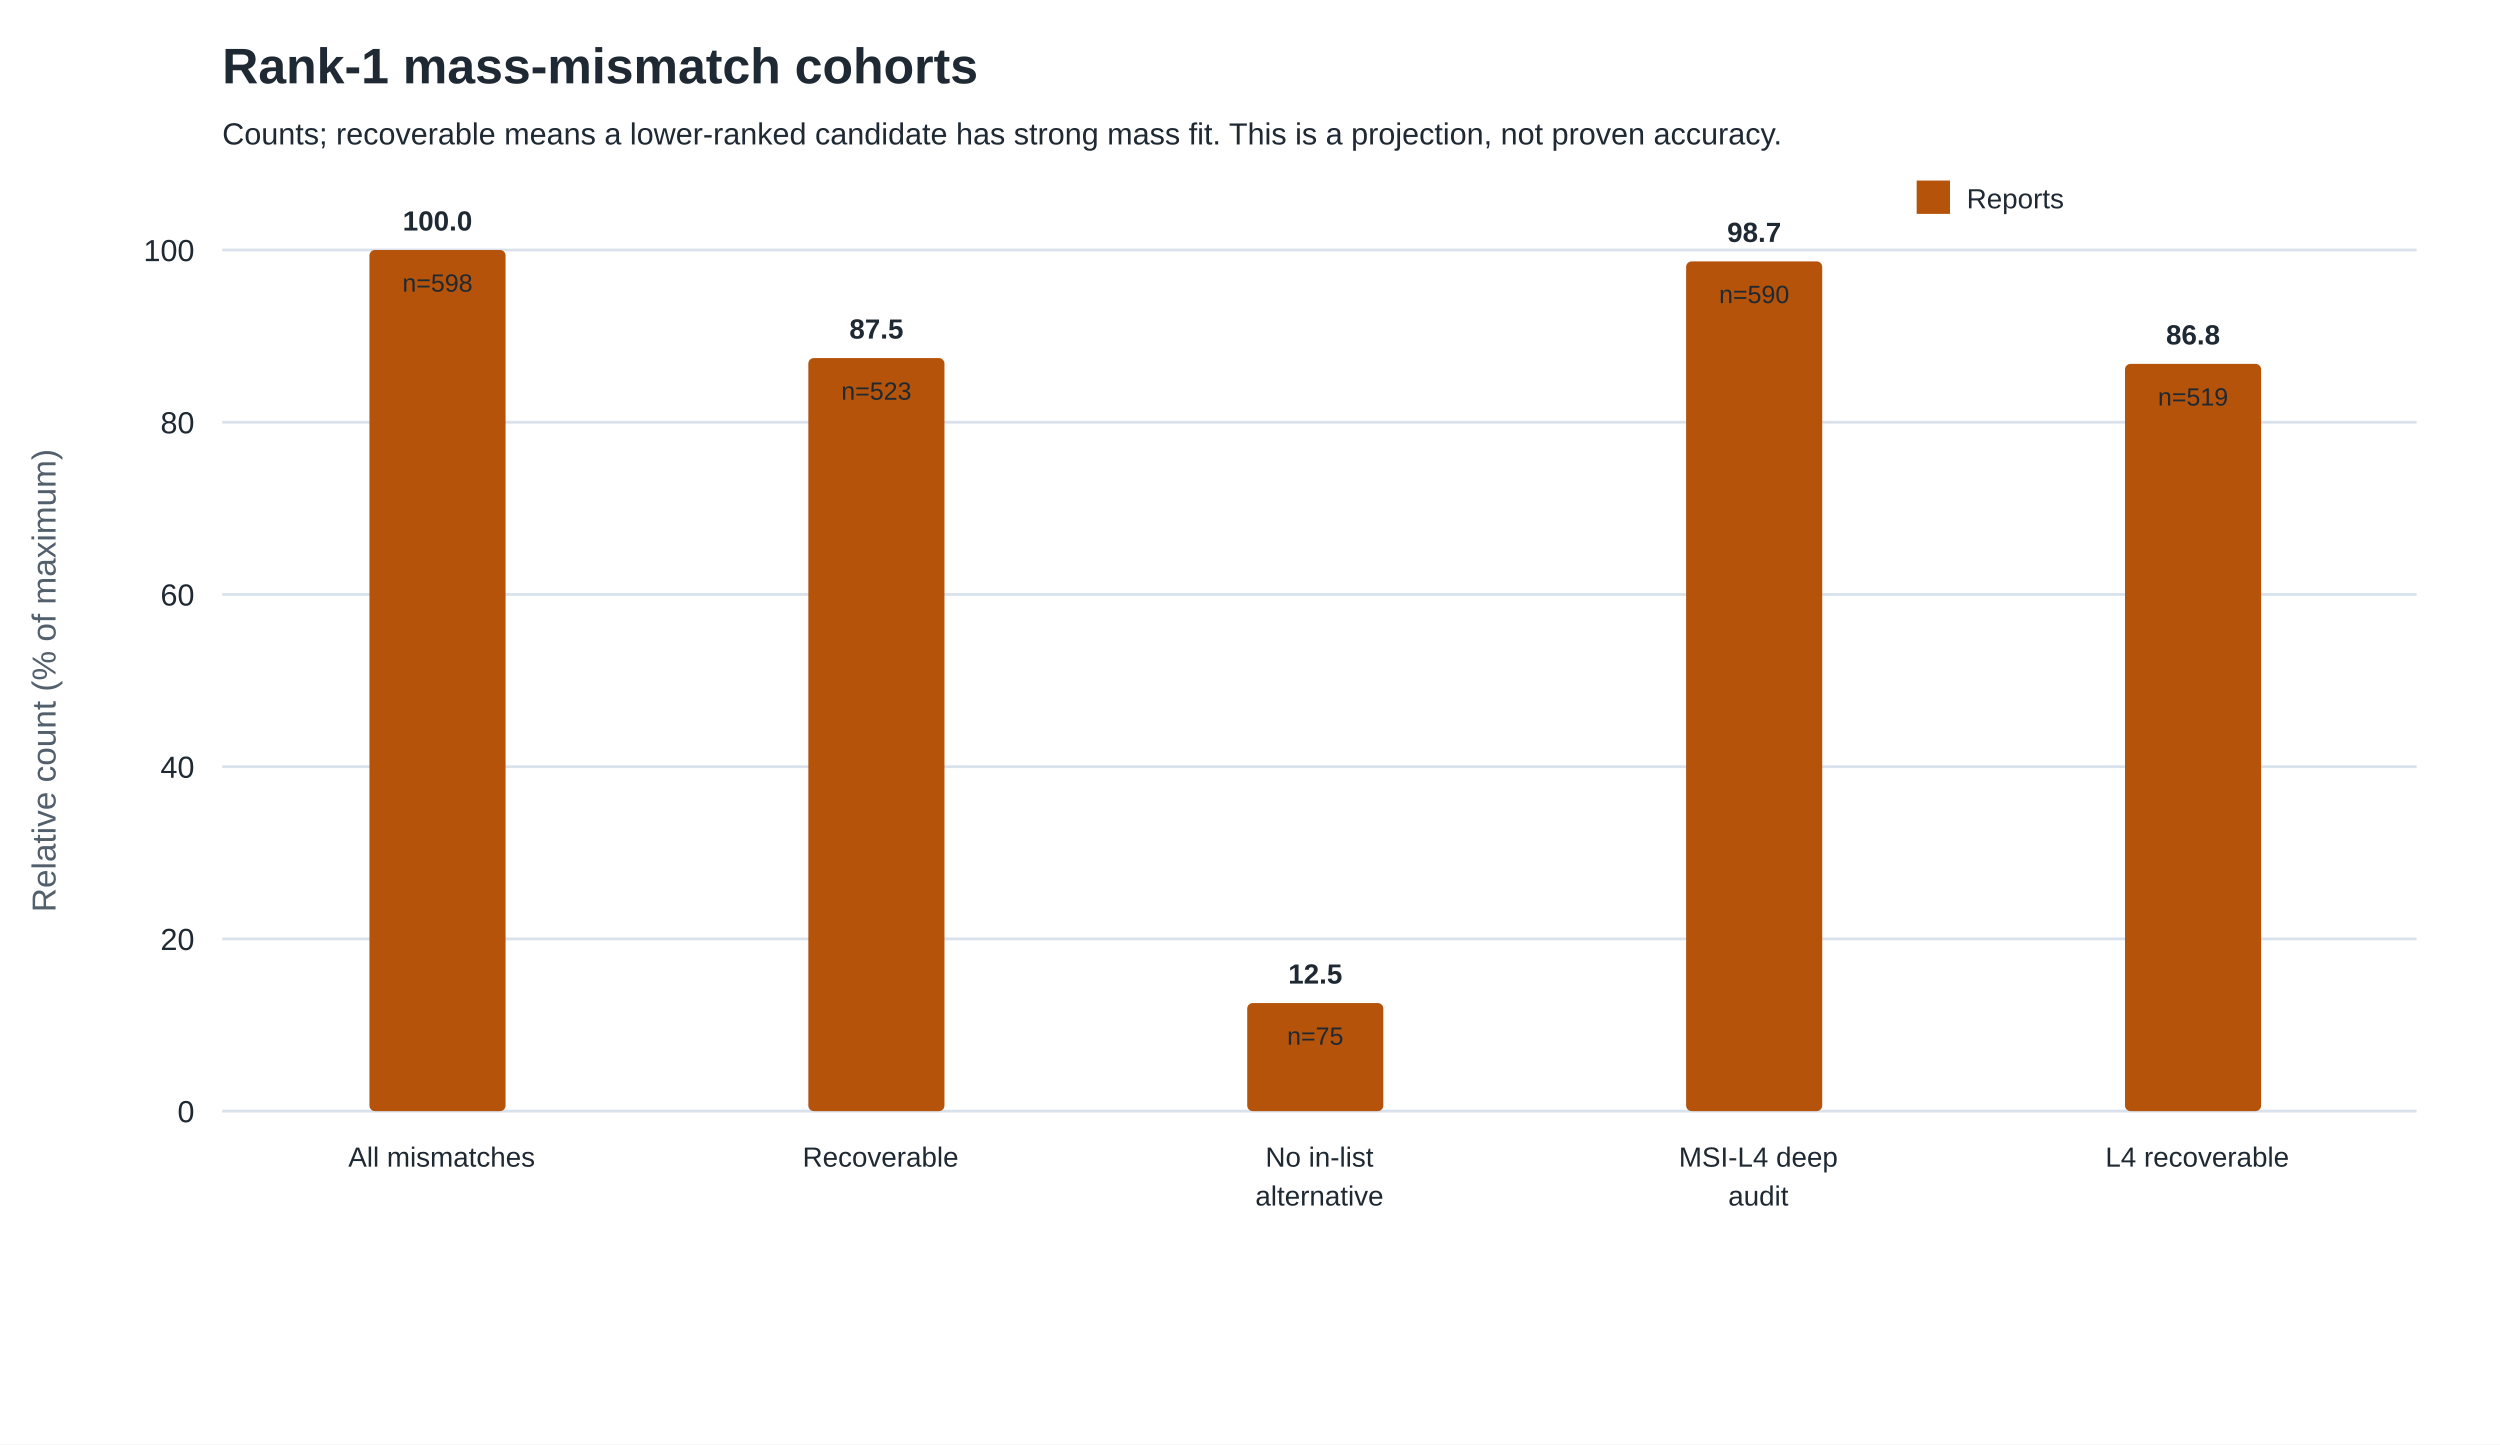
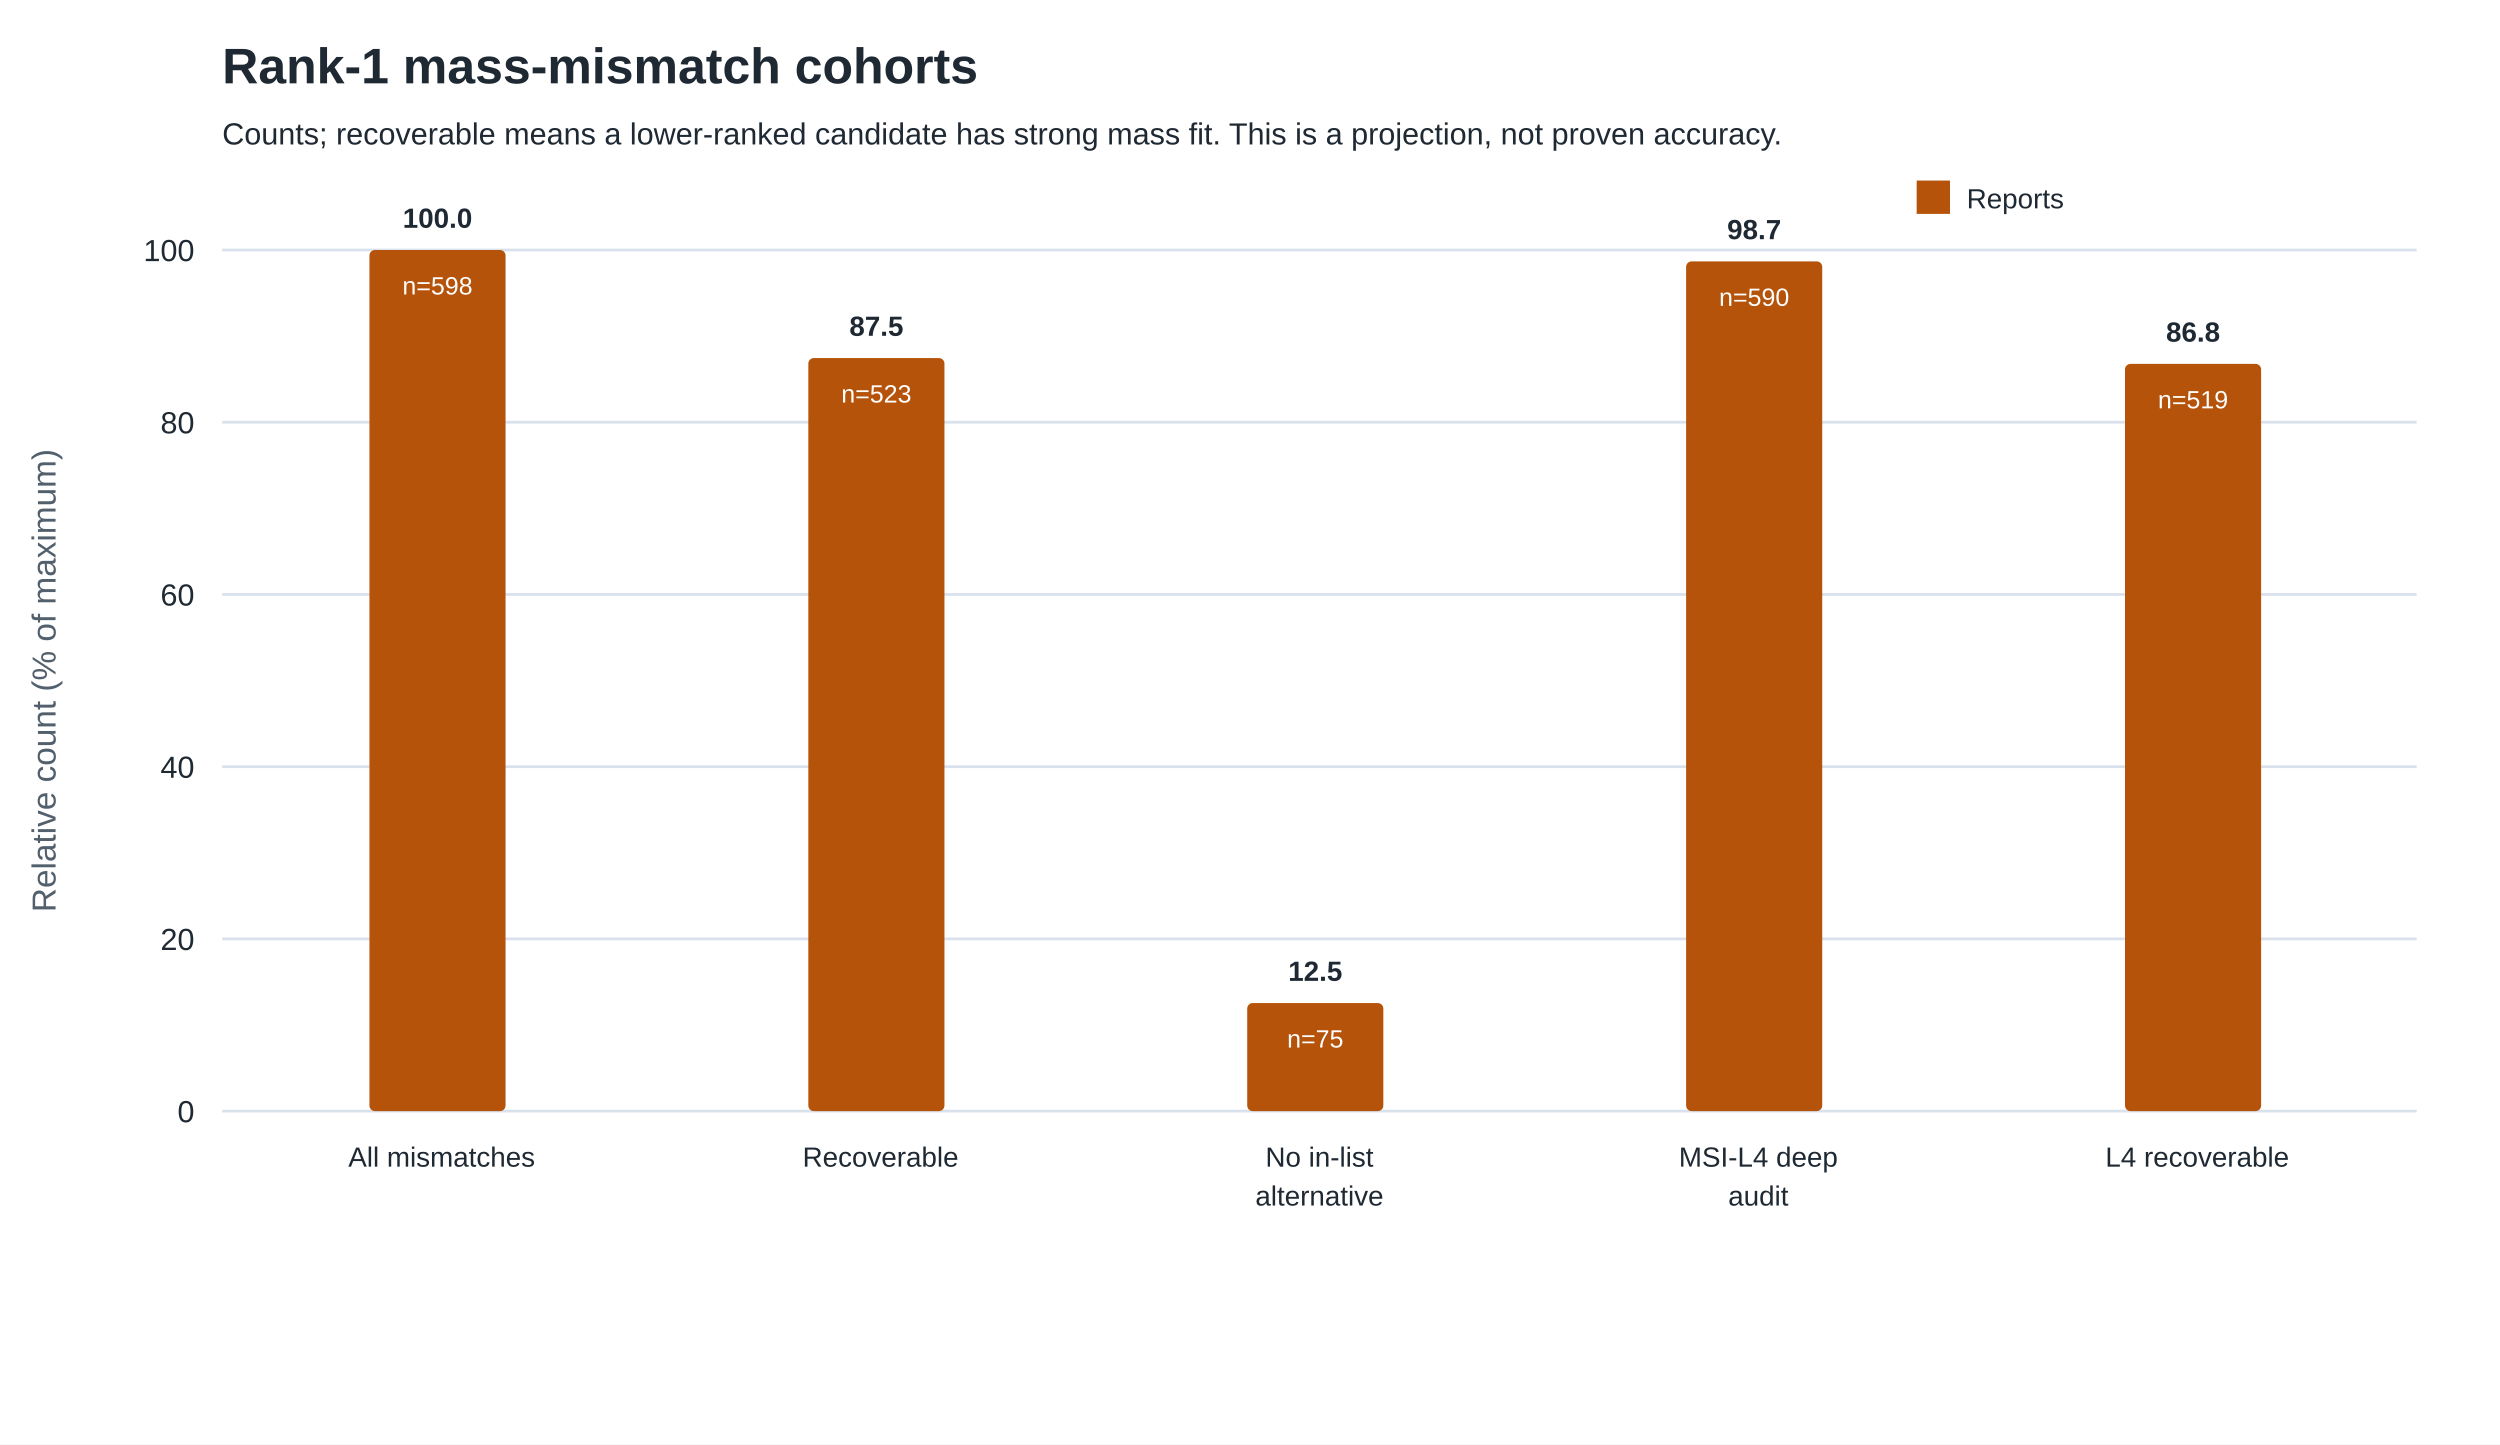
<svg xmlns="http://www.w3.org/2000/svg" width="900" height="520" viewBox="0 0 900 520" font-family="Arial, Helvetica, sans-serif">
  <rect width="900" height="520" fill="white" />
  <text x="80.0" y="30.0" font-size="18" text-anchor="start" fill="#1f2933" font-weight="bold">Rank-1 mass-mismatch cohorts</text>
  <text x="80.0" y="52.0" font-size="11" text-anchor="start" fill="#1f2933">Counts; recoverable means a lower-ranked candidate has strong mass fit. This is a projection, not proven accuracy.</text>
  <line x1="80" y1="400.0" x2="870" y2="400.0" stroke="#d9e2ec" />
  <text x="70.0" y="404.0" font-size="11" text-anchor="end" fill="#1f2933">0</text>
  <line x1="80" y1="338.0" x2="870" y2="338.0" stroke="#d9e2ec" />
  <text x="70.0" y="342.0" font-size="11" text-anchor="end" fill="#1f2933">20</text>
  <line x1="80" y1="276.0" x2="870" y2="276.0" stroke="#d9e2ec" />
  <text x="70.0" y="280.0" font-size="11" text-anchor="end" fill="#1f2933">40</text>
  <line x1="80" y1="214.0" x2="870" y2="214.0" stroke="#d9e2ec" />
  <text x="70.0" y="218.0" font-size="11" text-anchor="end" fill="#1f2933">60</text>
  <line x1="80" y1="152.0" x2="870" y2="152.0" stroke="#d9e2ec" />
  <text x="70.0" y="156.0" font-size="11" text-anchor="end" fill="#1f2933">80</text>
  <line x1="80" y1="90.0" x2="870" y2="90.0" stroke="#d9e2ec" />
  <text x="70.0" y="94.0" font-size="11" text-anchor="end" fill="#1f2933">100</text>
  <text x="20" y="245.0" font-size="12" fill="#52606d" text-anchor="middle" transform="rotate(-90 20 245.0)">Relative count (% of maximum)</text>
  <rect x="133.0" y="90.0" width="49.0" height="310.0" fill="#b45309" rx="2" />
-   <text x="157.5" y="83.0" font-size="10" text-anchor="middle" fill="#1f2933" font-weight="bold">100.0</text>
-   <text x="157.5" y="105.0" font-size="9" text-anchor="middle" fill="#1f2933">n=598</text>
+   <text x="157.5" y="82.0" font-size="10" text-anchor="middle" fill="#1f2933" font-weight="bold">100.0</text>
+   <text x="157.5" y="106.0" font-size="9" text-anchor="middle" fill="#ffffff">n=598</text>
  <text x="159.0" y="420.0" font-size="10" text-anchor="middle" fill="#1f2933">All mismatches</text>
  <rect x="291.0" y="128.9" width="49.0" height="271.1" fill="#b45309" rx="2" />
-   <text x="315.5" y="121.9" font-size="10" text-anchor="middle" fill="#1f2933" font-weight="bold">87.5</text>
-   <text x="315.5" y="143.9" font-size="9" text-anchor="middle" fill="#1f2933">n=523</text>
+   <text x="315.5" y="120.9" font-size="10" text-anchor="middle" fill="#1f2933" font-weight="bold">87.5</text>
+   <text x="315.5" y="144.9" font-size="9" text-anchor="middle" fill="#ffffff">n=523</text>
  <text x="317.0" y="420.0" font-size="10" text-anchor="middle" fill="#1f2933">Recoverable</text>
  <rect x="449.0" y="361.1" width="49.0" height="38.9" fill="#b45309" rx="2" />
-   <text x="473.5" y="354.1" font-size="10" text-anchor="middle" fill="#1f2933" font-weight="bold">12.5</text>
-   <text x="473.5" y="376.1" font-size="9" text-anchor="middle" fill="#1f2933">n=75</text>
+   <text x="473.5" y="353.1" font-size="10" text-anchor="middle" fill="#1f2933" font-weight="bold">12.5</text>
+   <text x="473.5" y="377.1" font-size="9" text-anchor="middle" fill="#ffffff">n=75</text>
  <text x="475.0" y="420.0" font-size="10" text-anchor="middle" fill="#1f2933">No in-list</text>
  <text x="475.0" y="434.0" font-size="10" text-anchor="middle" fill="#1f2933">alternative</text>
  <rect x="607.0" y="94.1" width="49.0" height="305.9" fill="#b45309" rx="2" />
-   <text x="631.5" y="87.1" font-size="10" text-anchor="middle" fill="#1f2933" font-weight="bold">98.7</text>
-   <text x="631.5" y="109.1" font-size="9" text-anchor="middle" fill="#1f2933">n=590</text>
+   <text x="631.5" y="86.1" font-size="10" text-anchor="middle" fill="#1f2933" font-weight="bold">98.7</text>
+   <text x="631.5" y="110.1" font-size="9" text-anchor="middle" fill="#ffffff">n=590</text>
  <text x="633.0" y="420.0" font-size="10" text-anchor="middle" fill="#1f2933">MSI-L4 deep</text>
  <text x="633.0" y="434.0" font-size="10" text-anchor="middle" fill="#1f2933">audit</text>
  <rect x="765.0" y="131.0" width="49.0" height="269.0" fill="#b45309" rx="2" />
-   <text x="789.5" y="124.0" font-size="10" text-anchor="middle" fill="#1f2933" font-weight="bold">86.8</text>
-   <text x="789.5" y="146.0" font-size="9" text-anchor="middle" fill="#1f2933">n=519</text>
+   <text x="789.5" y="123.0" font-size="10" text-anchor="middle" fill="#1f2933" font-weight="bold">86.8</text>
+   <text x="789.5" y="147.0" font-size="9" text-anchor="middle" fill="#ffffff">n=519</text>
  <text x="791.0" y="420.0" font-size="10" text-anchor="middle" fill="#1f2933">L4 recoverable</text>
  <rect x="690.0" y="65" width="12" height="12" fill="#b45309" />
  <text x="708.0" y="75.0" font-size="10" text-anchor="start" fill="#1f2933">Reports</text>
</svg>
